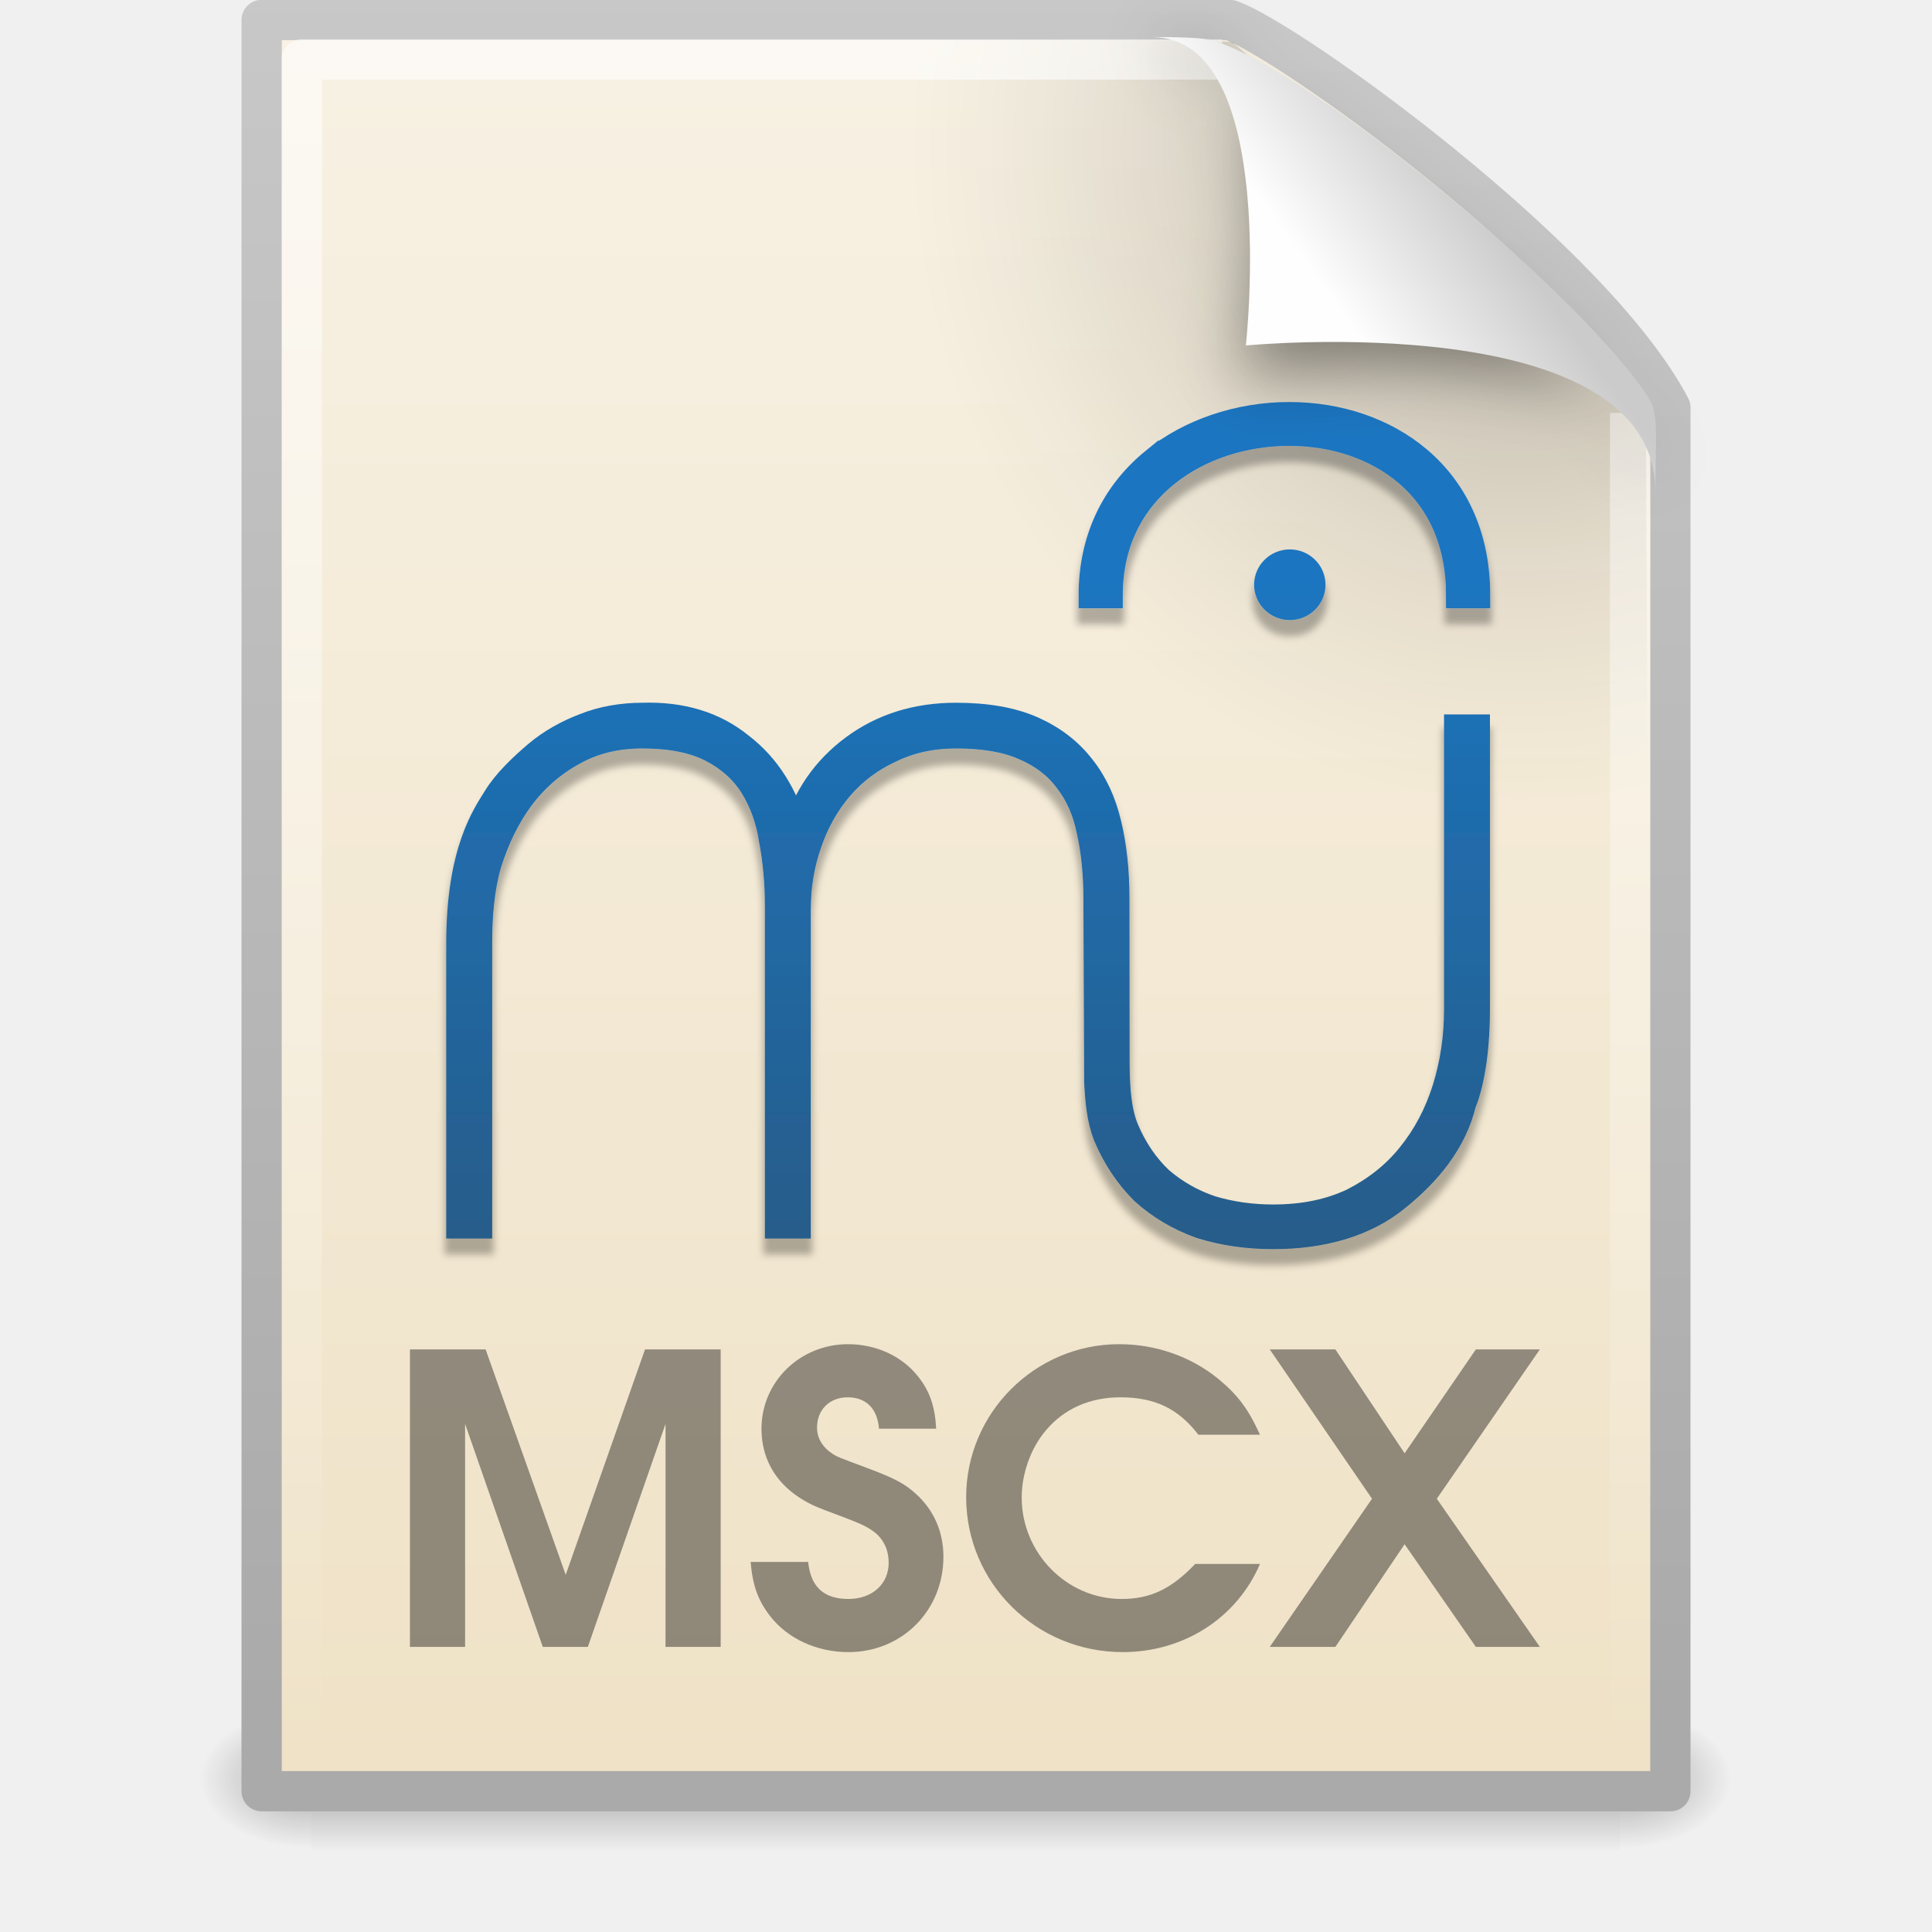
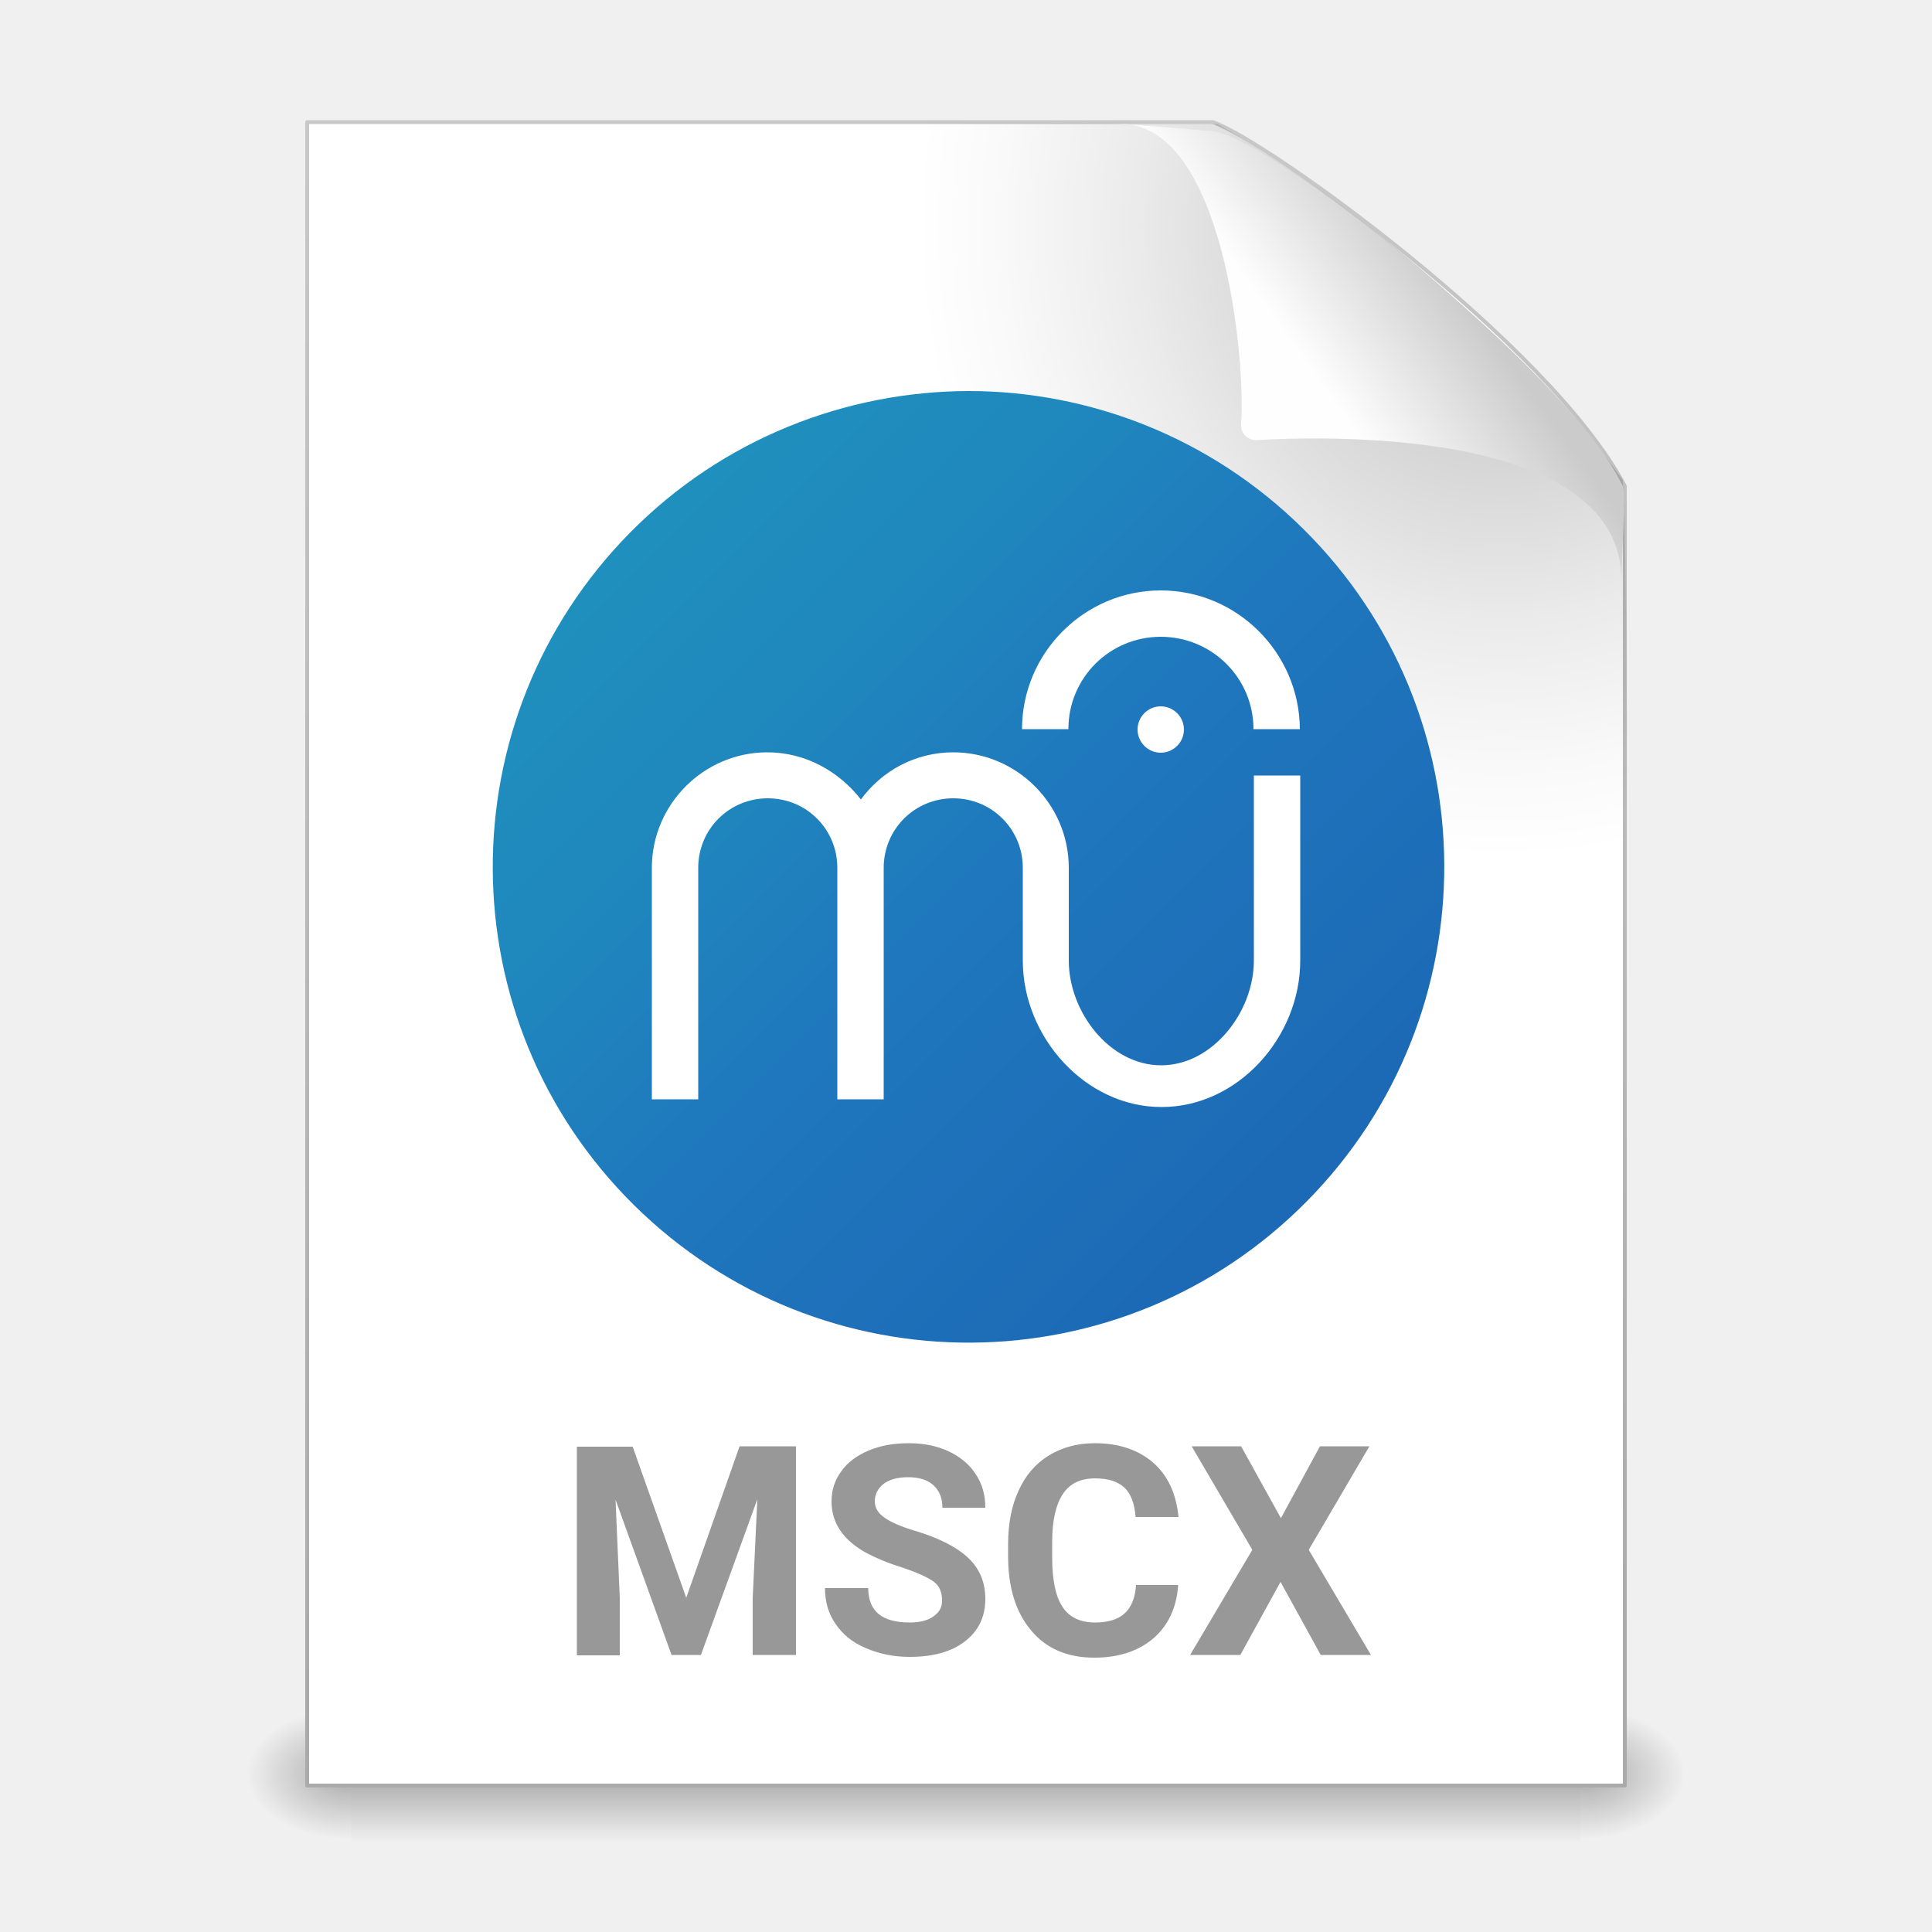
- <svg xmlns="http://www.w3.org/2000/svg" xmlns:xlink="http://www.w3.org/1999/xlink" height="48" width="48" version="1.0">
-   <defs>
-     <linearGradient id="f" x1="302.86" gradientUnits="userSpaceOnUse" y1="366.65" gradientTransform="matrix(.067325 0 0 .0147 -.34114 37.04)" x2="302.86" y2="609.51">
-       <stop stop-opacity="0" offset="0" />
-       <stop offset=".5" />
-       <stop stop-opacity="0" offset="1" />
+ <svg xmlns="http://www.w3.org/2000/svg" xmlns:xlink="http://www.w3.org/1999/xlink" version="1.1" id="MSCZ" x="0px" y="0px" viewBox="0 0 500 500" style="enable-background:new 0 0 500 500;" xml:space="preserve">
+   <g id="Bottom_Shadow">
+     <linearGradient id="SVGID_1_" gradientUnits="userSpaceOnUse" x1="4480.316" y1="-36751.508" x2="4480.316" y2="-39127.332" gradientTransform="matrix(6.732500e-02 0 0 -1.470000e-02 -51.6383 -98.4491)">
+       <stop offset="0" style="stop-color:#000000;stop-opacity:0" />
+       <stop offset="0.5" style="stop-color:#000000" />
+       <stop offset="1" style="stop-color:#000000;stop-opacity:0" />
    </linearGradient>
-     <radialGradient id="c" xlink:href="#a" gradientUnits="userSpaceOnUse" cy="486.65" cx="605.71" gradientTransform="matrix(-.02304 0 0 .0147 21.623 37.04)" r="117.14" />
-     <linearGradient id="a">
-       <stop offset="0" />
-       <stop stop-opacity="0" offset="1" />
+     <rect x="91" y="441.8" style="opacity:0.3;fill:url(#SVGID_1_);enable-background:new    ;" width="318" height="34.9" />
+     <radialGradient id="SVGID_2_" cx="-5423.16" cy="-37925.25" r="1145.926" gradientTransform="matrix(-2.304000e-02 0 0 -1.470000e-02 -34.6442 -98.4491)" gradientUnits="userSpaceOnUse">
+       <stop offset="0" style="stop-color:#000000" />
+       <stop offset="1" style="stop-color:#000000;stop-opacity:0" />
+     </radialGradient>
+     <path style="opacity:0.3;fill:url(#SVGID_2_);enable-background:new    ;" d="M91,441.8v34.9c-11.6,0.1-28.1-7.8-28.1-17.5   C62.9,449.6,75.9,441.8,91,441.8z" />
+     <radialGradient id="SVGID_3_" cx="18969.981" cy="-37925.25" r="1145.926" gradientTransform="matrix(2.304000e-02 0 0 -1.470000e-02 -27.3718 -98.4491)" gradientUnits="userSpaceOnUse">
+       <stop offset="0" style="stop-color:#000000" />
+       <stop offset="1" style="stop-color:#000000;stop-opacity:0" />
+     </radialGradient>
+     <path style="opacity:0.3;fill:url(#SVGID_3_);enable-background:new    ;" d="M409,441.8v34.9c11.6,0.1,28.1-7.8,28.1-17.5   C437.1,449.6,424.1,441.8,409,441.8z" />
+   </g>
+   <g id="Paper_1_">
+     <linearGradient id="Backing_1_" gradientUnits="userSpaceOnUse" x1="249.136" y1="-8.565" x2="249.136" y2="451.441" gradientTransform="matrix(0.8075 0 0 -0.8948 48.8225 430.9744)">
+       <stop offset="0" style="stop-color:#AAAAAA" />
+       <stop offset="1" style="stop-color:#C8C8C8" />
    </linearGradient>
-     <radialGradient id="d" xlink:href="#a" gradientUnits="userSpaceOnUse" cy="486.65" cx="605.71" gradientTransform="matrix(.02304 0 0 .0147 26.361 37.04)" r="117.14" />
-     <linearGradient id="g" x1="-51.786" gradientUnits="userSpaceOnUse" y1="50.786" gradientTransform="matrix(.8075 0 0 .89483 59.41 -2.9806)" x2="-51.786" y2="2.906">
-       <stop stop-color="#aaa" offset="0" />
-       <stop stop-color="#c8c8c8" offset="1" />
+     <path id="Backing" style="fill:#FFFFFF;stroke:url(#Backing_1_);stroke-width:1;stroke-linejoin:round;" d="M79.5,31.6h234.4   c13.7,4.6,87.3,57.5,106.6,94.2v336.3h-341V31.6L79.5,31.6z" />
+     <radialGradient id="Shadow_1_" cx="1158.947" cy="1055.778" r="1365.34" gradientTransform="matrix(0.3684 0 0 0.3997 -38.4544 -363.7606)" gradientUnits="userSpaceOnUse">
+       <stop offset="0" style="stop-color:#000000;stop-opacity:0.281" />
+       <stop offset="0.189" style="stop-color:#000000;stop-opacity:7.812500e-02" />
+       <stop offset="0.257" style="stop-color:#000000;stop-opacity:2.343800e-02" />
+       <stop offset="0.301" style="stop-color:#000000;stop-opacity:0" />
+       <stop offset="1" style="stop-color:#E1E2E3;stop-opacity:0" />
+     </radialGradient>
+     <path id="Shadow" style="fill:url(#Shadow_1_);" d="M83.1,460.5c-2,0-3.6-1.8-3.6-3.9V34.3c0-2.2,0.7-2.7,2.7-2.7   c40.4,0.6,154.8,0,232.9,0.5C368,62.8,408,107,420,124.3c2.4,44.8,0.5,334.9,0.5,334.9c0,2.2-1.9,2.8-5.8,2.8L83.1,460.5   L83.1,460.5z" />
+     <linearGradient id="Fold_2_" gradientUnits="userSpaceOnUse" x1="343.525" y1="409.82" x2="377.684" y2="435.469" gradientTransform="matrix(0.9977 0 0 -1.0407 3.729868e-02 527.2271)">
+       <stop offset="0" style="stop-color:#FEFEFE" />
+       <stop offset="1" style="stop-color:#CBCBCB" />
    </linearGradient>
-     <linearGradient id="h" x1="25.132" gradientUnits="userSpaceOnUse" y1=".985" gradientTransform="matrix(1 0 0 .95617 -1.0065e-7 -1.9149)" x2="25.132" y2="47.013">
-       <stop stop-color="#f8f2e5" offset="0" />
-       <stop stop-color="#efe2c7" offset="1" />
-     </linearGradient>
-     <radialGradient id="e" gradientUnits="userSpaceOnUse" cy="112.3" cx="102" gradientTransform="matrix(.3617 0 0 -.39078 .85106 47.517)" r="139.56">
-       <stop stop-opacity=".281" offset="0" />
-       <stop stop-opacity=".078" offset=".189" />
-       <stop stop-opacity=".023" offset=".257" />
-       <stop stop-opacity="0" offset=".301" />
-       <stop stop-color="#e1e2e3" stop-opacity="0" offset="1" />
-     </radialGradient>
-     <linearGradient id="i" x1="24" gradientUnits="userSpaceOnUse" y1="2" gradientTransform="matrix(1 0 0 .97778 0 -.96667)" x2="24" y2="46.017">
-       <stop stop-color="#fff" offset="0" />
-       <stop stop-color="#fff" stop-opacity="0" offset="1" />
-     </linearGradient>
-     <filter id="k" width="1.297" y="-.164" x="-.148" height="1.329" color-interpolation-filters="sRGB">
-       <feGaussianBlur stdDeviation="0.774" />
-     </filter>
-     <linearGradient id="j" x1="32.892" gradientUnits="userSpaceOnUse" y1="8.059" gradientTransform="matrix(.9977 0 0 1.0407 .1638 -1.1058)" x2="36.358" y2="5.457">
-       <stop stop-color="#fefefe" offset="0" />
-       <stop stop-color="#cbcbcb" offset="1" />
-     </linearGradient>
-     <filter id="l" height="200%" width="200%" y="-50%" x="-50%" filterUnits="objectBoundingBox">
-       <feMorphology operator="dilate" in="SourceAlpha" radius="1" result="shadowSpreadOuter1" />
-       <feOffset dy="10" in="shadowSpreadOuter1" dx="0" result="shadowOffsetOuter1" />
-       <feGaussianBlur in="shadowOffsetOuter1" stdDeviation="2.5" result="shadowBlurOuter1" />
-       <feColorMatrix values="0 0 0 0 0   0 0 0 0 0   0 0 0 0 0  0 0 0 0.28 0" in="shadowBlurOuter1" type="matrix" result="shadowMatrixOuter1" />
-       <feMerge>
-         <feMergeNode in="shadowMatrixOuter1" />
-         <feMergeNode in="SourceGraphic" />
-       </feMerge>
-     </filter>
-     <linearGradient id="b" x1="314" gradientUnits="userSpaceOnUse" y1="-12.58" gradientTransform="matrix(1.1101 0 0 .9008 -645.1 241.27)" x2="314" y2="631.64">
-       <stop stop-color="#1B75C0" offset="0" />
-       <stop stop-color="#2A567B" offset="1" />
-     </linearGradient>
-   </defs>
-   <rect opacity=".3" height="3.57" width="32.508" y="42.43" x="7.738" fill="url(#f)" />
-   <path opacity=".3" fill="url(#c)" d="m7.738 42.43v3.57c-1.187 0.007-2.868-0.8-2.868-1.785 0-0.985 1.324-1.785 2.868-1.785z" />
-   <path opacity=".3" fill="url(#d)" d="m40.246 42.43v3.57c1.187 0.007 2.868-0.8 2.868-1.785 0-0.985-1.324-1.785-2.868-1.785z" />
-   <path stroke-linejoin="round" d="m6.5 0.497h24.061c1.407 0.475 8.966 5.882 10.939 9.626v34.379h-35v-44.006z" stroke="url(#g)" stroke-width="1" fill="url(#h)" />
-   <path fill="url(#e)" d="m7.362 44c-0.199 0-0.362-0.175-0.362-0.391v-42.204c0-0.216 0.162-0.391 0.362-0.391 7.483 0.108 15.775-0.161 23.249 0.027l10.283 8.866 0.106 33.702c0 0.216-0.162 0.391-0.362 0.391h-33.276z" />
-   <path opacity=".6" stroke-linejoin="round" d="m40.5 10.259v33.263h-33v-42.045h22.866" stroke="url(#i)" stroke-width="1" fill="none" />
-   <g opacity=".4">
-     <path d="m10.185 40.916h1.37v-5.54l1.93 5.54h1.12l1.93-5.54v5.54h1.37v-7.39h-1.88l-1.97 5.6-1.99-5.6h-1.88v7.39z" />
-     <path d="m18.649 38.806c0.05 0.58 0.18 0.95 0.48 1.34 0.44 0.57 1.17 0.9 1.95 0.9 1.33 0 2.36-1.03 2.36-2.37 0-0.61-0.23-1.14-0.66-1.54-0.29-0.27-0.53-0.4-1.25-0.67-0.7-0.26-0.72-0.27-0.82-0.33-0.27-0.17-0.41-0.4-0.41-0.67 0-0.44 0.31-0.75 0.76-0.75 0.46 0 0.74 0.28 0.78 0.78h1.42c-0.03-0.56-0.16-0.94-0.46-1.31-0.4-0.5-1.04-0.79-1.73-0.79-1.19 0-2.15 0.93-2.15 2.1 0 0.93 0.55 1.64 1.54 2.01s1.05 0.4 1.28 0.57c0.22 0.18 0.34 0.44 0.34 0.75 0 0.53-0.41 0.9-1 0.9-0.61 0-0.94-0.3-1-0.92h-1.43z" />
-     <path d="m29.694 38.856c-0.6 0.63-1.12 0.87-1.83 0.87-1.36 0-2.48-1.14-2.48-2.52 0-0.6 0.23-1.24 0.61-1.68 0.45-0.53 1.09-0.81 1.84-0.81 0.86 0 1.44 0.28 1.94 0.93h1.53c-0.29-0.64-0.55-0.99-1.05-1.4-0.68-0.55-1.55-0.85-2.45-0.85-2.09 0-3.8 1.71-3.8 3.8 0 2.13 1.73 3.85 3.89 3.85 1.51 0 2.83-0.84 3.41-2.19h-1.61z" />
-     <path d="m31.547 40.916h1.63l1.72-2.55 1.77 2.55h1.59l-2.56-3.68 2.56-3.71h-1.59l-1.77 2.58-1.72-2.58h-1.63l2.54 3.71-2.54 3.68z" />
+     <path id="Fold_1_" style="fill:url(#Fold_2_);" d="M289.8,32c27,0,32.6,61.4,31.4,77.8c-0.2,2.3,1.8,4.3,4.1,4.1   c19.6-1.2,95-2.6,94.3,36.7c0.2-11.2,0.9-15.7,0.6-23.9C410.5,101,333.2,38.2,314.5,34" />
  </g>
-   <path d="m114.4 558.1-0.461-109.01c0-16.818-1.548-32.068-4.645-45.834-2.698-13.638-7.873-25.401-15.526-35.139-7.165-9.694-17.074-17.21-29.636-22.547-12.12-5.337-27.646-7.95-46.489-7.95-16.631 0-31.671 3.311-45.118 9.933-13.447 6.187-24.948 14.836-34.414 25.902-9.377 11.022-16.587 23.875-21.496 38.472-4.954 14.115-7.432 29.147-7.432 45.136v216.27h-13.446v-218.93c0-15.946-1.371-31.021-4.07-45.138-2.212-14.159-6.724-26.532-13.447-37.206-6.723-10.566-16.19-18.974-28.309-25.161-12.12-6.165-27.867-9.28-47.152-9.28-17.074 0-33.24 3.619-47.129 11.549-13.978 7.516-26.261 18.152-36.125 31.418-9.466 12.853-16.808 27.885-22.206 45.138-4.954 17.254-6.362 35.477-6.362 54.561v193.05h-13.491v-193.05c0-64.113 18.31-88.63 25.034-99.698 6.723-11.066 17.852-21.496 27.672-29.905 9.908-8.408 21.466-14.796 33.144-19.196 12.12-4.879 25.971-7.177 39.463-7.177 26.981-0.871 49.408 5.991 67.367 20.608 18.445 14.16 30.521 33.81 37.687 59.036 6.767-23.876 20.037-43.111 39.765-57.728 19.773-14.596 43.083-21.916 70.066-21.916 21.143 0 38.615 3.116 52.55 9.302 13.934 6.23 25.124 14.835 33.661 25.858 8.537 10.674 14.597 23.701 18.224 39.212 3.583 15.031 5.396 31.804 5.396 50.409l0.121 114.21c0.178 16.915 1.22 31.947 6.382 44.331 5.837 13.723 13.712 25.226 23.531 34.506 10.351 8.889 22.028 15.512 35.033 19.869 13.491 4.052 27.645 6.011 42.464 6.011 20.701 0 38.838-3.745 54.584-11.241 15.703-8.014 28.752-18.342 39.058-31.194 10.748-13.244 18.844-28.538 24.284-45.834 5.353-17.209 8.05-35.334 8.05-54.374v-193.05h13.448v193.05c0 44.602-9.414 64.19-9.414 64.19-6.282 26.577-24.094 47.936-45.592 65.147-21.143 17.296-50.269 25.898-84.418 25.898-17.958 0-34.59-2.44-49.851-7.276-14.773-5.316-27.823-13.026-39.057-23.179-10.749-10.673-19.286-23.528-25.612-38.557-4.291-11.329-5.353-23.527-6.06-37.076-0.044-5.098-0.044-11.153-0.044-16.426h0.019zm116.49-323.65c0-8.387 6.944-15.183 15.436-15.183 8.537 0 15.437 6.796 15.437 15.183 0 8.409-6.9 15.205-15.437 15.205-8.492 0-15.436-6.796-15.436-15.205zm-77.442-84.928c-27.989 22.732-42.784 54.563-42.784 92.051h12.222c0-73.026 61.881-111.23 123.01-111.23 31.034 0 59.624 9.724 80.507 27.382 23.542 19.906 35.987 48.902 35.987 83.853h12.222c0-38.57-13.918-70.724-40.248-92.988-23.098-19.529-54.516-30.285-88.468-30.285-34.321 0-68.017 11.379-92.447 31.222z" fill-rule="evenodd" transform="matrix(.036268 0 0 .036268 23.111 6.0239)" filter="url(#l)" stroke="url(#b)" stroke-width="18" fill="url(#b)" />
-   <g fill-rule="evenodd">
-     <path opacity=".4" d="m28.617 0.921c4.282 0 2.153 8.483 2.153 8.483s10.358-1.802 10.358 2.819c0-2.61-11.302-10.729-12.511-11.302z" filter="url(#k)" />
-     <path fill="url(#j)" d="m28.617 0.921c3.187 0 2.336 7.662 2.336 7.662s10.175-0.981 10.175 3.64c0-1.126 0.086-1.932-0.134-2.284-1.578-2.524-8.395-8.188-10.857-8.931-0.184-0.056-0.593-0.088-1.52-0.088z" />
+   <g id="Content">
+     <g>
+       <path style="fill:#989898;" d="M163.7,374.3l13.9,39.2l13.8-39.2H206v54h-11.2v-14.8L196,388l-14.6,40.3h-7.6l-14.5-40.2l1.1,25.5    v14.8h-11.1v-54H163.7z" />
+       <path style="fill:#989898;" d="M243.8,414.1c0-2.1-0.7-3.7-2.2-4.8c-1.5-1.1-4.2-2.3-8-3.6c-3.9-1.2-6.9-2.5-9.2-3.7    c-6.1-3.3-9.2-7.8-9.2-13.4c0-2.9,0.8-5.5,2.5-7.8c1.6-2.3,4-4.1,7.1-5.4c3.1-1.3,6.5-1.9,10.4-1.9c3.9,0,7.3,0.7,10.3,2.1    c3,1.4,5.4,3.4,7,5.9c1.7,2.5,2.5,5.4,2.5,8.7h-11.1c0-2.5-0.8-4.4-2.3-5.8s-3.7-2.1-6.6-2.1c-2.7,0-4.8,0.6-6.3,1.7    c-1.5,1.2-2.3,2.7-2.3,4.5c0,1.8,0.9,3.2,2.7,4.4c1.8,1.2,4.4,2.3,7.8,3.3c6.3,1.9,10.9,4.3,13.8,7.1c2.9,2.8,4.3,6.3,4.3,10.5    c0,4.7-1.8,8.3-5.3,11c-3.5,2.7-8.3,4-14.3,4c-4.2,0-7.9-0.8-11.4-2.3s-6-3.6-7.8-6.3c-1.8-2.6-2.7-5.7-2.7-9.2h11.2    c0,6,3.6,8.9,10.7,8.9c2.6,0,4.7-0.5,6.2-1.6S243.8,416.1,243.8,414.1z" />
+       <path style="fill:#989898;" d="M304.9,410.3c-0.4,5.8-2.6,10.4-6.4,13.7c-3.9,3.3-9,5-15.3,5c-6.9,0-12.4-2.3-16.3-7    c-4-4.7-6-11.1-6-19.2v-3.3c0-5.2,0.9-9.8,2.7-13.7c1.8-4,4.4-7,7.8-9.1c3.4-2.1,7.4-3.2,11.9-3.2c6.2,0,11.3,1.7,15.1,5    c3.8,3.3,6,8,6.6,14.1h-11.1c-0.3-3.5-1.2-6-2.9-7.6c-1.7-1.6-4.2-2.4-7.6-2.4c-3.7,0-6.5,1.3-8.3,4c-1.8,2.7-2.8,6.8-2.8,12.4    v4.1c0,5.8,0.9,10.1,2.7,12.8c1.8,2.7,4.6,4,8.4,4c3.4,0,6-0.8,7.7-2.4c1.7-1.6,2.7-4,2.9-7.3H304.9z" />
+       <path style="fill:#989898;" d="M331.5,392.9l10.1-18.6h12.8l-15.7,26.8l16.1,27.2h-13l-10.4-18.9l-10.4,18.9h-13l16.1-27.2    l-15.7-26.8h12.8L331.5,392.9z" />
+     </g>
+     <g id="Musescore_Icon">
+       <g>
+         <defs>
+           <rect id="SVGID_4_" x="124" y="95" width="257" height="257" />
+         </defs>
+         <clipPath id="SVGID_5_">
+           <use xlink:href="#SVGID_4_" style="overflow:visible;" />
+         </clipPath>
+         <g style="clip-path:url(#SVGID_5_);">
+           <defs>
+             <path id="SVGID_6_" d="M163.1,137.8c-47.8,48.4-47.4,126.3,1,174.1c48.4,47.8,126.3,47.4,174.1-1c47.8-48.4,47.4-126.3-1-174.1       c-24-23.7-55.3-35.6-86.6-35.6C218.9,101.3,187.1,113.5,163.1,137.8" />
+           </defs>
+           <clipPath id="SVGID_7_">
+             <use xlink:href="#SVGID_6_" style="overflow:visible;" />
+           </clipPath>
+           <linearGradient id="SVGID_8_" gradientUnits="userSpaceOnUse" x1="226.352" y1="273.32" x2="226.609" y2="273.32" gradientTransform="matrix(681.2962 673.7576 673.7576 -681.2962 -338204.531 33846.547)">
+             <stop offset="0" style="stop-color:#1F8FBD" />
+             <stop offset="0.245" style="stop-color:#1F87BD" />
+             <stop offset="0.528" style="stop-color:#1F77BD" />
+             <stop offset="1" style="stop-color:#1C69B5" />
+           </linearGradient>
+           <polygon style="clip-path:url(#SVGID_7_);fill:url(#SVGID_8_);" points="249.1,-34.1 515.2,229.1 252.1,495.2 -14,232     " />
+         </g>
+         <g style="clip-path:url(#SVGID_5_);">
+           <defs>
+             <rect id="SVGID_9_" x="124" y="95" width="257" height="257" />
+           </defs>
+           <clipPath id="SVGID_10_">
+             <use xlink:href="#SVGID_9_" style="overflow:visible;" />
+           </clipPath>
+           <path style="clip-path:url(#SVGID_10_);fill:#FFFFFF;" d="M300.4,152.8c-19.8,0-35.9,16.2-35.9,35.9h12      c0-13.3,10.7-23.9,23.9-23.9c13.3,0,24,10.7,24,23.9h12C336.3,169,320.2,152.8,300.4,152.8 M300.4,182.8c-3.3,0-6,2.7-6,6      c0,3.3,2.7,6,6,6c3.3,0,6-2.7,6-6C306.4,185.5,303.7,182.8,300.4,182.8 M198.6,194.7c-16.5,0-29.9,13.5-29.9,29.9v59.9h12v-59.9      c0-10,8-18,18-18c10,0,18,8,18,18v59.9h12v-59.9c0-10,8-18,18-18s18,8,18,18v18v6c0,19.8,16.2,37.9,35.9,37.9      c19.8,0,35.9-18.1,35.9-37.9v-47.9h-12v47.9c0,13.3-10.7,27.1-24,27.1c-13.3,0-23.9-13.8-23.9-27.1v-18v-6      c0-16.5-13.5-29.9-29.9-29.9c-9.8,0-18.5,4.8-23.9,12.2C217.1,199.6,208.4,194.7,198.6,194.7" />
+         </g>
+       </g>
+     </g>
  </g>
</svg>
